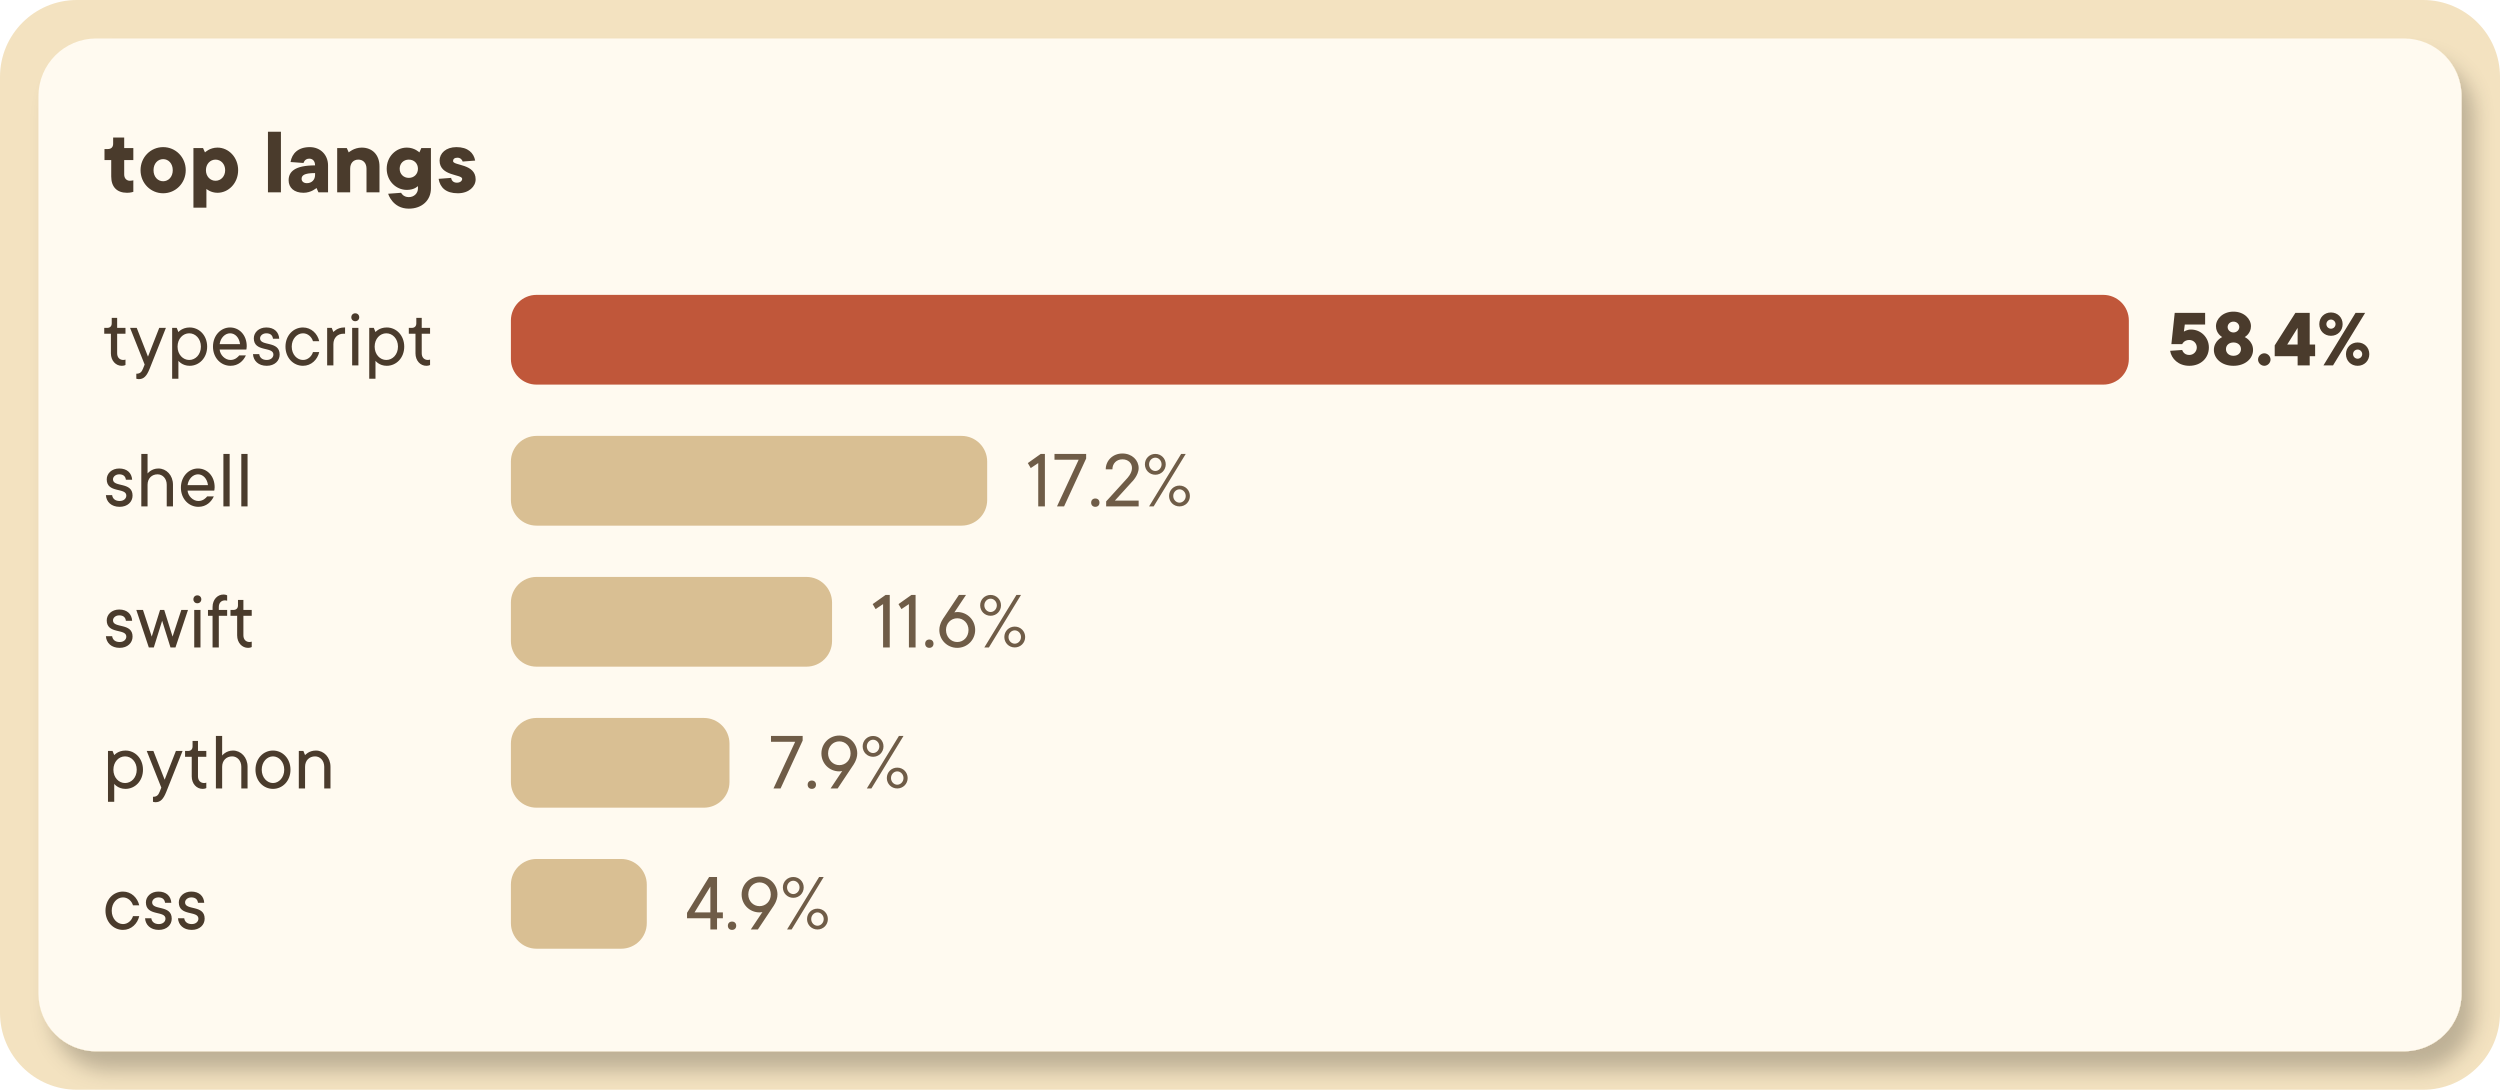
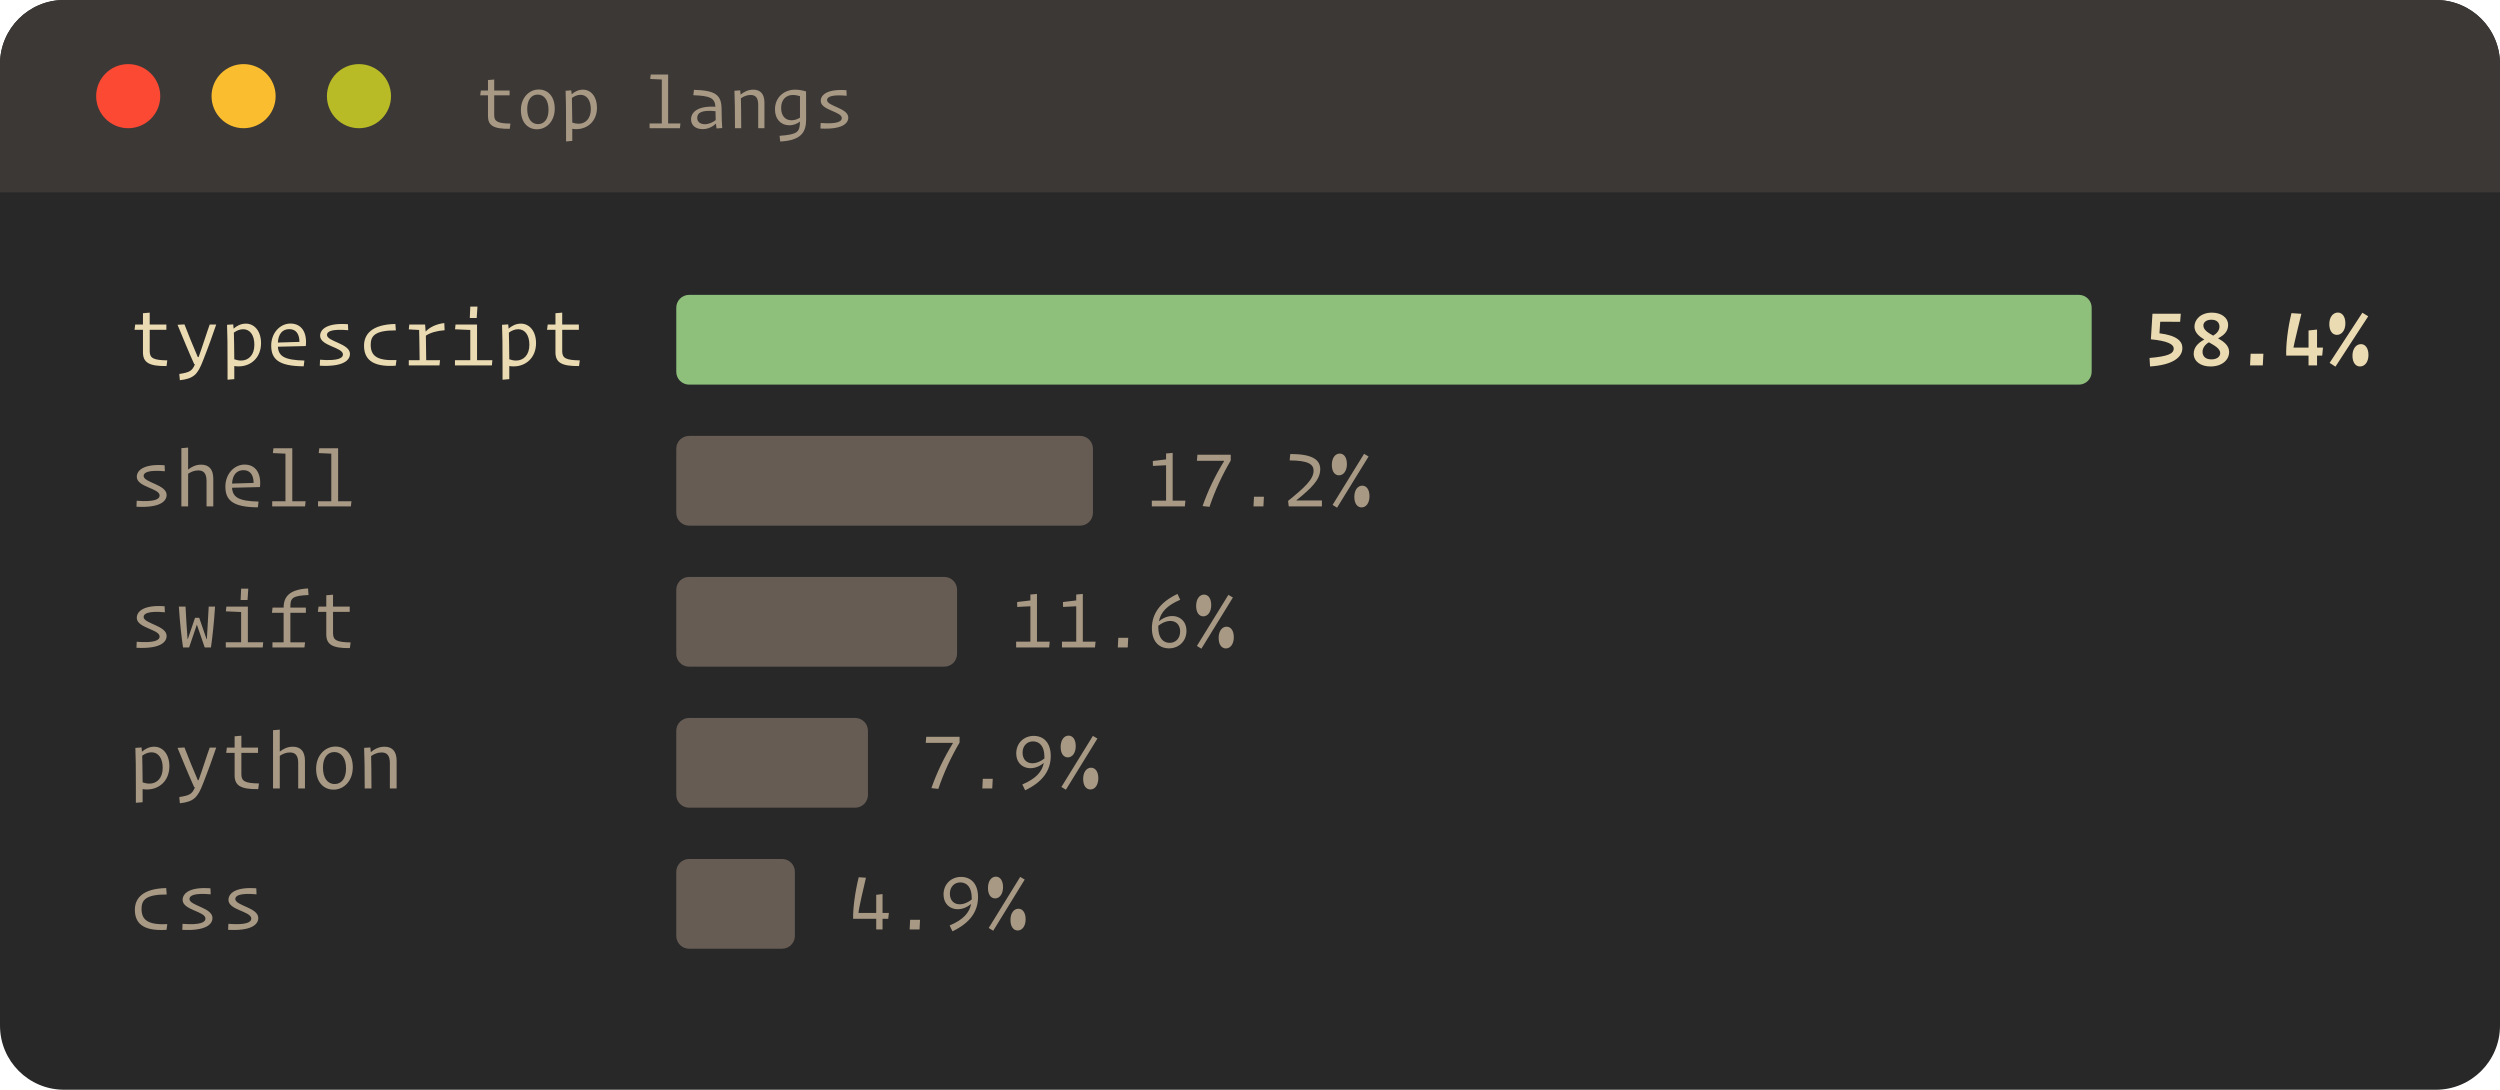
<svg xmlns="http://www.w3.org/2000/svg" class="card" viewBox="0 0 390 170" width="390" height="170" role="img" aria-label="top languages: typescript 58.4, shell 17.2, swift 11.6, python 7.9, css 4.9 percent">
-   <defs>
-     <filter id="sh" x="-5%" y="-10%" width="110%" height="130%">
-       <feDropShadow dx="2" dy="3" stdDeviation="1.6" flood-color="#000" flood-opacity="0.22" />
-     </filter>
-   </defs>
-   <rect width="390" height="170" rx="12" fill="#f3e2c0" />
-   <rect x="6" y="6" width="378" height="158" rx="9" fill="#fffaf0" filter="url(#sh)" />
-   <path fill="#4a3b2c" d="M17.35 27.525C17.35 29.175 18.25 30.075 19.825 30.075C20.395 30.075 20.8 29.925 20.8 29.925V28.125C20.8 28.125 20.575 28.2 20.275 28.2C19.75 28.2 19.375 27.825 19.375 27.225V24.975H20.8V23.1H19.375V21.45H17.65V22.425C17.65 22.95 17.35 23.25 16.825 23.25H16.3V24.975H17.35ZM21.925 26.55C21.925 28.575 23.5 30.15 25.45 30.15C27.4 30.15 28.975 28.575 28.975 26.55C28.975 24.525 27.4 22.95 25.45 22.95C23.5 22.95 21.925 24.525 21.925 26.55ZM26.95 26.55C26.95 27.6 26.275 28.275 25.45 28.275C24.625 28.275 23.95 27.6 23.95 26.55C23.95 25.5 24.625 24.825 25.45 24.825C26.275 24.825 26.95 25.5 26.95 26.55ZM33.925 23.025C32.725 23.025 31.975 23.775 31.975 23.775L31.675 23.1H30.175V32.4H32.2V29.475C32.2 29.475 32.875 30.075 33.925 30.075C35.65 30.075 37.15 28.575 37.15 26.55C37.15 24.525 35.65 23.025 33.925 23.025ZM35.125 26.55C35.125 27.525 34.45 28.2 33.625 28.2C32.8 28.2 32.125 27.525 32.125 26.55C32.125 25.575 32.8 24.9 33.625 24.9C34.45 24.9 35.125 25.575 35.125 26.55ZM43.825 20.55H41.8V30.0H43.825ZM48.325 22.95C46.525 22.95 45.55 23.925 45.325 25.275L47.35 25.425C47.35 25.425 47.5 24.75 48.25 24.75C48.775 24.75 49.15 25.125 49.15 25.8C46.0 25.8 45.025 26.775 45.025 28.125C45.025 29.25 45.85 30.075 47.35 30.075C48.55 30.075 49.375 29.325 49.375 29.325L49.675 30.0H51.175V25.8C51.175 24.15 49.975 22.95 48.325 22.95ZM47.875 28.575C47.35 28.575 47.05 28.275 47.05 27.9C47.05 27.375 47.425 27.0 49.15 27.0V27.3C49.15 28.05 48.625 28.575 47.875 28.575ZM56.425 23.025C55.225 23.025 54.4 23.775 54.4 23.775L54.1 23.1H52.6V30.0H54.625V26.325C54.625 25.425 55.15 24.9 55.9 24.9C56.65 24.9 57.175 25.425 57.175 26.325V30.0H59.2V25.95C59.2 24.15 58.075 23.025 56.425 23.025ZM63.475 23.025C61.75 23.025 60.325 24.45 60.325 26.325C60.325 28.2 61.75 29.625 63.475 29.625C64.675 29.625 65.2 29.025 65.2 29.025V29.4C65.2 30.15 64.6 30.75 63.775 30.75C62.875 30.75 62.575 30.075 62.575 30.075L60.55 30.225C60.55 30.225 61.225 32.55 63.775 32.55C65.875 32.55 67.225 31.2 67.225 29.4V23.1H65.725L65.425 23.775C65.425 23.775 64.675 23.025 63.475 23.025ZM62.35 26.325C62.35 25.5 62.95 24.9 63.775 24.9C64.6 24.9 65.2 25.5 65.2 26.325C65.2 27.15 64.6 27.75 63.775 27.75C62.95 27.75 62.35 27.15 62.35 26.325ZM68.425 27.9C68.65 29.25 69.55 30.15 71.425 30.15C73.15 30.15 74.2 29.1 74.2 27.975C74.2 25.5 70.675 25.875 70.675 25.125C70.675 24.825 70.9 24.6 71.35 24.6C71.8 24.6 72.1 24.9 72.175 25.2L74.125 25.05C73.9 23.85 73.0 22.95 71.2 22.95C69.55 22.95 68.575 23.925 68.575 25.05C68.575 27.525 72.1 27.15 72.1 27.9C72.1 28.2 71.8 28.5 71.275 28.5C70.75 28.5 70.45 28.2 70.375 27.75Z" />
+   <rect width="390" height="170" rx="10" fill="#282828" />
+   <path d="M10 0h370a10 10 0 0 1 10 10v20H0V10A10 10 0 0 1 10 0z" fill="#3c3836" />
+   <circle cx="20" cy="15" r="5" fill="#fb4934" />
+   <circle cx="38" cy="15" r="5" fill="#fabd2f" />
+   <circle cx="56" cy="15" r="5" fill="#b8bb26" />
+   <path fill="#a89984" d="M79.52 20.096 79.628 19.28C77.66 19.244 77.096 18.98 77.096 17.96V14.876H79.496V14.12H77.096V12.404L76.124 12.488V14.12H75.008L74.912 14.876H76.124V18.116C76.124 19.568 76.976 20.132 79.52 20.096ZM83.768 20.168C85.28 20.168 86.54 18.896 86.54 16.952C86.54 15.068 85.508 13.964 84.044 13.964C82.532 13.964 81.26 15.26 81.26 17.168C81.26 19.064 82.316 20.168 83.768 20.168ZM83.924 19.364C82.928 19.364 82.244 18.524 82.244 16.988C82.244 15.548 82.916 14.756 83.876 14.756C84.884 14.756 85.568 15.608 85.568 17.132C85.568 18.584 84.896 19.364 83.924 19.364ZM90.26 19.304C89.936 19.304 89.624 19.244 89.276 19.124C89.264 17.396 89.24 16.256 89.216 15.284C89.612 14.984 90.092 14.792 90.56 14.792C91.484 14.792 92.168 15.572 92.168 17.036C92.168 18.512 91.328 19.304 90.26 19.304ZM89.276 21.98V20.096C89.492 20.132 89.708 20.144 89.912 20.144C91.652 20.144 93.128 18.908 93.128 16.796C93.128 15.08 92.192 13.988 90.944 13.988C90.212 13.988 89.624 14.312 89.18 14.708L89.12 14.096L88.232 14.156C88.292 15.404 88.304 17.18 88.304 20.024V22.064ZM106.064 20.0 106.148 19.256H104.228V11.624H101.516L101.432 12.32L103.244 12.404V19.256H101.336V20.0ZM109.976 19.376C109.244 19.376 108.764 19.016 108.764 18.392C108.764 17.588 109.472 17.12 111.62 17.348C111.62 17.924 111.632 18.356 111.644 18.74C111.188 19.1 110.564 19.376 109.976 19.376ZM111.776 20.036 112.664 19.976C112.616 19.136 112.568 18.308 112.568 17.084C112.568 14.816 111.656 14.108 108.26 14.012L108.152 14.852C110.78 14.948 111.524 15.296 111.608 16.652C109.004 16.496 107.804 17.408 107.804 18.62C107.804 19.568 108.536 20.144 109.604 20.144C110.528 20.144 111.212 19.724 111.692 19.28C111.716 19.544 111.764 19.916 111.776 20.036ZM117.092 14.816C117.836 14.816 118.28 15.212 118.28 16.34V20.0H119.252V16.016C119.252 14.576 118.556 13.988 117.5 13.988C116.66 13.988 116.024 14.36 115.532 14.768L115.472 14.096L114.572 14.156C114.632 15.512 114.656 17.432 114.656 20.0H115.628C115.628 17.948 115.604 16.4 115.58 15.332C116.036 15.02 116.528 14.816 117.092 14.816ZM121.712 22.076C124.952 21.908 125.756 20.66 125.756 18.632C125.756 17.948 125.756 14.732 125.744 14.264C125.156 14.084 124.604 13.988 124.028 13.988C122.348 13.988 120.896 15.164 120.896 17.06C120.896 18.608 121.844 19.544 123.116 19.544C123.812 19.544 124.376 19.292 124.796 18.968C124.772 20.636 124.4 20.972 121.616 21.188ZM123.476 18.764C122.552 18.764 121.856 18.128 121.856 16.832C121.856 15.524 122.648 14.816 123.68 14.816C124.052 14.816 124.412 14.888 124.796 14.996C124.784 15.908 124.796 17.552 124.796 18.356C124.412 18.596 123.944 18.764 123.476 18.764ZM132.044 14.072C129.044 13.844 128.036 14.804 128.036 15.74C128.036 17.216 131.324 17.384 131.324 18.428C131.324 18.956 130.592 19.388 128.024 19.184L127.988 20.048C131.288 20.228 132.332 19.304 132.332 18.344C132.332 16.844 129.02 16.58 129.02 15.608C129.02 15.128 129.668 14.72 132.08 14.936Z" />
  <g>
-     <path fill="#4a3b2c" d="M17.43 50.435C17.43 50.89 17.17 51.15 16.715 51.15H16.26V52.06H17.3V55.115C17.3 56.285 18.08 57.065 18.99 57.065C19.38 57.065 19.575 56.935 19.575 56.935V56.09C19.575 56.09 19.445 56.155 19.25 56.155C18.665 56.155 18.275 55.765 18.275 55.115V52.06H19.575V51.15H18.275V49.59H17.43ZM22.565 56.87 22.305 57.52C22.097 58.04 21.85 58.3 21.265 58.3V59.08C21.265 59.08 21.46 59.145 21.655 59.145C22.422 59.145 22.877 58.69 23.345 57.52L25.88 51.15H24.84L23.085 55.635L21.33 51.15H20.29ZM27.7 54.075C27.7 52.84 28.545 51.995 29.52 51.995C30.495 51.995 31.34 52.84 31.34 54.075C31.34 55.31 30.495 56.155 29.52 56.155C28.545 56.155 27.7 55.31 27.7 54.075ZM27.57 51.15H26.855V59.08H27.83V56.285C27.83 56.285 28.415 57.065 29.585 57.065C31.08 57.065 32.315 55.83 32.315 54.075C32.315 52.32 31.08 51.085 29.585 51.085C28.415 51.085 27.83 51.8 27.83 51.8ZM37.32 55.44C37.125 55.7 36.67 56.155 35.955 56.155C35.11 56.155 34.33 55.375 34.265 54.53H38.425C38.425 54.53 38.49 54.335 38.49 54.01C38.49 52.255 37.32 51.085 35.89 51.085C34.46 51.085 33.225 52.32 33.225 54.075C33.225 55.83 34.46 57.065 35.955 57.065C37.19 57.065 37.97 56.285 38.36 55.44ZM35.89 51.995C36.67 51.995 37.32 52.645 37.45 53.685H34.265C34.395 52.71 35.11 51.995 35.89 51.995ZM43.625 55.31C43.625 53.1 40.57 54.075 40.57 52.775C40.57 52.385 40.96 51.995 41.545 51.995C42.195 51.995 42.52 52.32 42.585 52.84H43.56C43.495 51.8 42.78 51.085 41.545 51.085C40.375 51.085 39.595 51.865 39.595 52.775C39.595 54.985 42.65 54.01 42.65 55.31C42.65 55.765 42.26 56.155 41.61 56.155C40.895 56.155 40.505 55.765 40.44 55.245H39.465C39.53 56.285 40.31 57.065 41.61 57.065C42.845 57.065 43.625 56.285 43.625 55.31ZM47.265 51.995C48.045 51.995 48.63 52.58 48.825 53.23H49.8C49.54 52.06 48.565 51.085 47.265 51.085C45.77 51.085 44.535 52.32 44.535 54.075C44.535 55.83 45.77 57.065 47.265 57.065C48.565 57.065 49.54 56.09 49.8 54.92H48.825C48.63 55.57 48.045 56.155 47.265 56.155C46.355 56.155 45.51 55.31 45.51 54.075C45.51 52.84 46.355 51.995 47.265 51.995ZM53.83 51.085H53.7C52.595 51.085 52.01 51.8 52.01 51.8L51.75 51.15H51.035V57.0H52.01V53.685C52.01 52.71 52.66 52.06 53.57 52.06H53.83ZM55.91 51.15H54.935V57.0H55.91ZM54.805 49.499C54.805 49.85 55.065 50.11 55.416 50.11C55.78 50.11 56.04 49.85 56.04 49.499C56.04 49.135 55.78 48.875 55.416 48.875C55.065 48.875 54.805 49.135 54.805 49.499ZM58.445 54.075C58.445 52.84 59.29 51.995 60.265 51.995C61.24 51.995 62.085 52.84 62.085 54.075C62.085 55.31 61.24 56.155 60.265 56.155C59.29 56.155 58.445 55.31 58.445 54.075ZM58.315 51.15H57.6V59.08H58.575V56.285C58.575 56.285 59.16 57.065 60.33 57.065C61.825 57.065 63.06 55.83 63.06 54.075C63.06 52.32 61.825 51.085 60.33 51.085C59.16 51.085 58.575 51.8 58.575 51.8ZM64.945 50.435C64.945 50.89 64.685 51.15 64.23 51.15H63.775V52.06H64.815V55.115C64.815 56.285 65.595 57.065 66.505 57.065C66.895 57.065 67.09 56.935 67.09 56.935V56.09C67.09 56.09 66.96 56.155 66.765 56.155C66.18 56.155 65.79 55.765 65.79 55.115V52.06H67.09V51.15H65.79V49.59H64.945Z" />
-     <rect x="79.7" y="46" width="252.4" height="14" rx="4" fill="#c0573a" />
-     <path fill="#4a3b2c" d="M341.79 51.41C341.14 51.41 340.685 51.735 340.685 51.735L340.828 50.63H344.0V48.81H339.255L338.735 53.685H340.425C340.425 53.685 340.685 53.035 341.53 53.035C342.18 53.035 342.7 53.555 342.7 54.205C342.7 54.855 342.18 55.375 341.53 55.375C340.62 55.375 340.425 54.595 340.425 54.595L338.54 54.725C338.735 55.96 339.84 57.065 341.53 57.065C343.35 57.065 344.585 55.83 344.585 54.205C344.585 52.645 343.35 51.41 341.79 51.41ZM348.42 53.425C349.135 53.425 349.59 53.88 349.59 54.465C349.59 55.05 349.135 55.505 348.42 55.505C347.705 55.505 347.25 55.05 347.25 54.465C347.25 53.88 347.705 53.425 348.42 53.425ZM348.42 50.175C348.94 50.175 349.33 50.565 349.33 51.02C349.33 51.475 348.94 51.865 348.42 51.865C347.9 51.865 347.51 51.475 347.51 51.02C347.51 50.565 347.9 50.175 348.42 50.175ZM348.42 57.065C350.305 57.065 351.475 55.895 351.475 54.595C351.475 53.165 350.175 52.58 350.175 52.58C350.175 52.58 351.15 52.06 351.15 50.89C351.15 49.72 350.045 48.615 348.42 48.615C346.795 48.615 345.69 49.72 345.69 50.89C345.69 52.06 346.665 52.58 346.665 52.58C346.665 52.58 345.365 53.165 345.365 54.595C345.365 55.895 346.535 57.065 348.42 57.065ZM352.255 56.09C352.255 56.61 352.71 57.065 353.23 57.065C353.75 57.065 354.205 56.61 354.205 56.09C354.205 55.57 353.75 55.115 353.23 55.115C352.71 55.115 352.255 55.57 352.255 56.09ZM361.16 53.75H360.315V48.81H358.079L354.855 53.88V55.57H358.43V57.0H360.315V55.57H361.16ZM358.43 51.15V53.75H356.805ZM367.075 55.245C367.075 54.842 367.4 54.53 367.79 54.53C368.18 54.53 368.505 54.855 368.505 55.245C368.505 55.635 368.18 55.96 367.79 55.96C367.4 55.96 367.075 55.635 367.075 55.245ZM369.61 55.245C369.61 54.205 368.83 53.425 367.79 53.425C366.75 53.425 365.97 54.205 365.97 55.245C365.97 56.285 366.75 57.065 367.79 57.065C368.83 57.065 369.61 56.285 369.61 55.245ZM364.345 50.565C364.345 50.968 364.02 51.28 363.63 51.28C363.24 51.28 362.915 50.955 362.915 50.565C362.915 50.175 363.24 49.85 363.63 49.85C364.02 49.85 364.345 50.175 364.345 50.565ZM361.81 50.565C361.81 51.605 362.59 52.385 363.63 52.385C364.67 52.385 365.45 51.605 365.45 50.565C365.45 49.525 364.67 48.745 363.63 48.745C362.59 48.745 361.81 49.525 361.81 50.565ZM368.96 48.81H367.465L362.46 57.0H363.955Z" />
+     <path fill="#ebdbb2" d="M25.98 57.104 26.097 56.22C23.965 56.181 23.354 55.895 23.354 54.79V51.449H25.954V50.63H23.354V48.771L22.301 48.862V50.63H21.092L20.988 51.449H22.301V54.959C22.301 56.532 23.224 57.143 25.98 57.104ZM28.06 59.314C30.218 59.054 30.829 58.456 31.687 56.207C32.519 54.101 33.195 52.203 33.728 50.63H32.714C32.376 51.527 31.466 54.4 30.985 55.7H30.855C30.14 54.075 29.412 52.229 28.775 50.604L27.696 50.669C28.333 52.229 29.555 55.18 30.296 56.805L30.413 56.831C29.971 57.871 29.594 58.092 27.969 58.339ZM37.615 56.246C37.264 56.246 36.926 56.181 36.549 56.051C36.536 54.179 36.51 52.944 36.484 51.891C36.913 51.566 37.433 51.358 37.94 51.358C38.941 51.358 39.682 52.203 39.682 53.789C39.682 55.388 38.772 56.246 37.615 56.246ZM36.549 59.145V57.104C36.783 57.143 37.017 57.156 37.238 57.156C39.123 57.156 40.722 55.817 40.722 53.529C40.722 51.67 39.708 50.487 38.356 50.487C37.563 50.487 36.926 50.838 36.445 51.267L36.38 50.604L35.418 50.669C35.483 52.021 35.496 53.945 35.496 57.026V59.236ZM47.378 57.143 47.482 56.246C44.401 56.168 43.452 55.596 43.348 54.088L47.703 53.984C47.937 51.878 47.053 50.474 45.311 50.474C43.66 50.474 42.308 51.969 42.308 53.906C42.308 55.973 43.387 57.13 47.378 57.143ZM45.129 51.345C46.195 51.345 46.702 52.112 46.715 53.334C45.818 53.36 44.076 53.412 43.348 53.438C43.426 52.073 44.076 51.345 45.129 51.345ZM54.281 50.578C51.031 50.331 49.939 51.371 49.939 52.385C49.939 53.984 53.501 54.166 53.501 55.297C53.501 55.869 52.708 56.337 49.926 56.116L49.887 57.052C53.462 57.247 54.593 56.246 54.593 55.206C54.593 53.581 51.005 53.295 51.005 52.242C51.005 51.722 51.707 51.28 54.32 51.514ZM56.79 53.919C56.79 55.869 57.869 57.312 61.73 57.052L61.847 56.168C58.727 56.311 57.83 55.453 57.83 53.776C57.83 52.424 58.467 51.527 61.756 51.54L61.678 50.539C57.973 50.617 56.79 52.164 56.79 53.919ZM68.555 57.0 68.646 56.194H66.488C66.475 54.712 66.449 53.464 66.436 52.359C67.138 51.904 68.061 51.618 69.361 51.514L69.309 50.396C67.996 50.552 67.021 51.072 66.397 51.722C66.384 51.423 66.332 50.76 66.319 50.63H63.849L63.771 51.384L65.383 51.475C65.422 52.749 65.435 54.244 65.461 56.194H63.771V57.0ZM74.366 49.603 74.483 47.835H73.365L73.287 49.603ZM76.732 57.0 76.81 56.194H74.418V50.63H71.064L70.986 51.371L73.365 51.475V56.194H70.973V57.0ZM80.515 56.246C80.164 56.246 79.826 56.181 79.449 56.051C79.436 54.179 79.41 52.944 79.384 51.891C79.813 51.566 80.333 51.358 80.84 51.358C81.841 51.358 82.582 52.203 82.582 53.789C82.582 55.388 81.672 56.246 80.515 56.246ZM79.449 59.145V57.104C79.683 57.143 79.917 57.156 80.138 57.156C82.023 57.156 83.622 55.817 83.622 53.529C83.622 51.67 82.608 50.487 81.256 50.487C80.463 50.487 79.826 50.838 79.345 51.267L79.28 50.604L78.318 50.669C78.383 52.021 78.396 53.945 78.396 57.026V59.236ZM90.33 57.104 90.447 56.22C88.315 56.181 87.704 55.895 87.704 54.79V51.449H90.304V50.63H87.704V48.771L86.651 48.862V50.63H85.442L85.338 51.449H86.651V54.959C86.651 56.532 87.574 57.143 90.33 57.104Z" />
+     <rect x="105.5" y="46" width="220.8" height="14" rx="2" fill="#8ec07c" />
+     <path fill="#ebdbb2" d="M340.451 54.283C340.451 53.243 339.619 52.333 336.876 51.995L336.993 50.188L340.1 50.201L340.204 48.94H335.784L335.537 52.931C338.176 53.191 339.099 53.711 339.099 54.374C339.099 55.193 338.163 55.596 335.329 55.843L335.407 57.169C338.93 56.935 340.451 55.765 340.451 54.283ZM344.832 57.169C346.626 57.169 347.744 56.168 347.744 54.907C347.744 53.906 346.925 53.295 346.015 52.775C347.003 52.281 347.588 51.644 347.588 50.695C347.588 49.525 346.483 48.771 345.066 48.771C343.298 48.771 342.336 49.863 342.336 50.942C342.336 51.852 343.038 52.463 343.87 52.97C342.843 53.516 342.219 54.231 342.219 55.18C342.219 56.389 343.324 57.169 344.832 57.169ZM343.727 50.773C343.727 50.305 344.143 49.876 344.975 49.876C345.833 49.876 346.236 50.331 346.236 50.968C346.236 51.501 345.872 51.995 345.261 52.359C344.442 51.904 343.727 51.462 343.727 50.773ZM344.988 56.064C344.039 56.064 343.597 55.57 343.597 54.881C343.597 54.296 343.961 53.776 344.585 53.399C345.508 53.919 346.353 54.387 346.353 55.089C346.353 55.648 345.82 56.064 344.988 56.064ZM352.996 57.0 353.087 55.18H351.098L351.007 57.0ZM362.265 55.479 362.382 54.231H361.459V51.41L360.133 51.553V54.231H357.78C357.806 53.867 358.872 49.564 359.015 48.953L357.468 48.849C356.883 51.215 356.597 53.802 356.649 55.479H360.133V57.0H361.459V55.479ZM363.37 50.565C363.37 51.618 363.864 52.242 364.553 52.242C365.294 52.242 365.879 51.553 365.879 50.448C365.879 49.382 365.385 48.758 364.709 48.758C363.955 48.758 363.37 49.46 363.37 50.565ZM364.332 57.195 369.441 49.343 368.531 48.784 363.422 56.61ZM369.48 55.375C369.48 54.309 368.986 53.685 368.31 53.685C367.569 53.685 366.984 54.387 366.984 55.492C366.984 56.545 367.478 57.169 368.154 57.169C368.908 57.169 369.48 56.48 369.48 55.375Z" />
  </g>
  <g>
-     <path fill="#4a3b2c" d="M20.68 77.31C20.68 75.1 17.625 76.075 17.625 74.775C17.625 74.385 18.015 73.995 18.6 73.995C19.25 73.995 19.575 74.32 19.64 74.84H20.615C20.55 73.8 19.835 73.085 18.6 73.085C17.43 73.085 16.65 73.865 16.65 74.775C16.65 76.985 19.705 76.01 19.705 77.31C19.705 77.765 19.315 78.155 18.665 78.155C17.95 78.155 17.56 77.765 17.495 77.245H16.52C16.585 78.285 17.365 79.065 18.665 79.065C19.9 79.065 20.68 78.285 20.68 77.31ZM24.71 73.085C23.605 73.085 23.02 73.865 23.02 73.865V70.81H22.045V79.0H23.02V75.62C23.02 74.645 23.67 73.995 24.58 73.995C25.36 73.995 26.01 74.645 26.01 75.62V79.0H26.985V75.62C26.985 74.125 25.945 73.085 24.71 73.085ZM32.315 77.44C32.12 77.7 31.665 78.155 30.95 78.155C30.105 78.155 29.325 77.375 29.26 76.53H33.42C33.42 76.53 33.485 76.335 33.485 76.01C33.485 74.255 32.315 73.085 30.885 73.085C29.455 73.085 28.22 74.32 28.22 76.075C28.22 77.83 29.455 79.065 30.95 79.065C32.185 79.065 32.965 78.285 33.355 77.44ZM30.885 73.995C31.665 73.995 32.315 74.645 32.445 75.685H29.26C29.39 74.71 30.105 73.995 30.885 73.995ZM35.825 70.81H34.85V79.0H35.825ZM38.62 70.81H37.645V79.0H38.62Z" />
-     <rect x="79.7" y="68" width="74.3" height="14" rx="4" fill="#d9bf93" />
-     <path fill="#6f5c47" d="M162.355 70.81 160.34 72.24 160.795 73.02 161.965 72.24V79.0H163.005V70.81ZM164.5 70.81V71.72H168.27L164.89 79.0H165.995L169.44 71.525V70.81ZM170.22 78.415C170.22 78.805 170.48 79.065 170.87 79.065C171.26 79.065 171.52 78.805 171.52 78.415C171.52 78.025 171.26 77.765 170.87 77.765C170.48 77.765 170.22 78.025 170.22 78.415ZM173.925 78.09 176.525 75.23C176.525 75.23 177.63 74.19 177.63 73.02C177.63 71.785 176.59 70.745 175.095 70.745C173.6 70.745 172.495 71.85 172.495 73.215H173.535C173.535 72.305 174.185 71.655 175.095 71.655C176.005 71.655 176.59 72.24 176.59 73.02C176.59 73.865 175.81 74.645 175.81 74.645L172.56 78.22V79.0H177.63V78.09ZM179.97 79.0 184.975 70.81H184.26L179.255 79.0ZM179.255 72.435C179.255 71.85 179.71 71.395 180.23 71.395C180.75 71.395 181.205 71.85 181.205 72.435C181.205 73.02 180.75 73.475 180.23 73.475C179.71 73.475 179.255 73.02 179.255 72.435ZM181.855 72.435C181.855 71.525 181.14 70.81 180.23 70.81C179.32 70.81 178.605 71.525 178.605 72.435C178.605 73.345 179.32 74.06 180.23 74.06C181.14 74.06 181.855 73.345 181.855 72.435ZM183.025 77.375C183.025 76.79 183.48 76.335 184 76.335C184.52 76.335 184.975 76.79 184.975 77.375C184.975 77.96 184.52 78.415 184 78.415C183.48 78.415 183.025 77.96 183.025 77.375ZM185.625 77.375C185.625 76.465 184.91 75.75 184 75.75C183.09 75.75 182.375 76.465 182.375 77.375C182.375 78.285 183.09 79.0 184 79.0C184.91 79.0 185.625 78.285 185.625 77.375Z" />
+     <path fill="#a89984" d="M25.681 72.578C22.431 72.331 21.339 73.371 21.339 74.385C21.339 75.984 24.901 76.166 24.901 77.297C24.901 77.869 24.108 78.337 21.326 78.116L21.287 79.052C24.862 79.247 25.993 78.246 25.993 77.206C25.993 75.581 22.405 75.295 22.405 74.242C22.405 73.722 23.107 73.28 25.72 73.514ZM30.933 73.384C31.739 73.384 32.22 73.813 32.22 75.035V79.0H33.273V74.684C33.273 73.124 32.519 72.487 31.375 72.487C30.53 72.487 29.867 72.838 29.347 73.254V69.822L28.294 69.913V79.0H29.347V73.904C29.828 73.592 30.335 73.384 30.933 73.384ZM40.228 79.143 40.332 78.246C37.251 78.168 36.302 77.596 36.198 76.088L40.553 75.984C40.787 73.878 39.903 72.474 38.161 72.474C36.51 72.474 35.158 73.969 35.158 75.906C35.158 77.973 36.237 79.13 40.228 79.143ZM37.979 73.345C39.045 73.345 39.552 74.112 39.565 75.334C38.668 75.36 36.926 75.412 36.198 75.438C36.276 74.073 36.926 73.345 37.979 73.345ZM47.586 79.0 47.677 78.194H45.597V69.926H42.659L42.568 70.68L44.531 70.771V78.194H42.464V79.0ZM54.736 79.0 54.827 78.194H52.747V69.926H49.809L49.718 70.68L51.681 70.771V78.194H49.614V79.0Z" />
+     <rect x="105.5" y="68" width="65.0" height="14" rx="2" fill="#665c54" />
+     <path fill="#a89984" d="M184.833 79.0 184.924 78.103H182.935V70.654L181.908 70.745V71.668L179.841 71.915L179.854 72.682L181.908 72.578V78.103H179.685V79.0ZM188.681 79.065C189.5 76.634 190.618 74.177 191.996 71.837V70.94H186.796L186.718 71.889H190.917L190.956 71.941C189.552 74.216 188.421 76.582 187.602 78.948ZM197.092 79.0 197.17 77.492H195.623L195.545 79.0ZM206.218 79.0V78.077H202.201C204.593 76.14 205.958 74.84 205.958 73.189C205.958 71.85 204.918 70.797 201.278 70.836L201.187 71.824C204.112 71.837 204.918 72.435 204.918 73.436C204.918 74.762 203.527 76.049 200.94 78.142L201.044 79.0ZM207.765 72.526C207.765 73.553 208.22 74.151 208.883 74.151C209.572 74.151 210.118 73.475 210.118 72.396C210.118 71.369 209.663 70.758 209 70.758C208.298 70.758 207.765 71.434 207.765 72.526ZM208.584 79.195 213.498 71.213 212.796 70.797 207.882 78.766ZM213.641 77.401C213.641 76.374 213.173 75.763 212.51 75.763C211.821 75.763 211.275 76.426 211.275 77.518C211.275 78.558 211.743 79.156 212.406 79.156C213.108 79.156 213.641 78.48 213.641 77.401Z" />
  </g>
  <g>
-     <path fill="#4a3b2c" d="M20.68 99.31C20.68 97.1 17.625 98.075 17.625 96.775C17.625 96.385 18.015 95.995 18.6 95.995C19.25 95.995 19.575 96.32 19.64 96.84H20.615C20.55 95.8 19.835 95.085 18.6 95.085C17.43 95.085 16.65 95.865 16.65 96.775C16.65 98.985 19.705 98.01 19.705 99.31C19.705 99.765 19.315 100.155 18.665 100.155C17.95 100.155 17.56 99.765 17.495 99.245H16.52C16.585 100.285 17.365 101.065 18.665 101.065C19.9 101.065 20.68 100.285 20.68 99.31ZM25.295 96.84 26.595 101.0H27.375L29.325 95.15H28.285L26.92 99.31L25.62 95.15H24.97L23.67 99.31L22.305 95.15H21.265L23.215 101.0H23.995ZM31.275 95.15H30.3V101.0H31.275ZM30.17 93.499C30.17 93.85 30.43 94.11 30.781 94.11C31.145 94.11 31.405 93.85 31.405 93.499C31.405 93.135 31.145 92.875 30.781 92.875C30.43 92.875 30.17 93.135 30.17 93.499ZM35.435 95.15H34.135V94.695C34.135 94.045 34.525 93.655 35.11 93.655C35.305 93.655 35.435 93.72 35.435 93.72V92.875C35.435 92.875 35.24 92.745 34.85 92.745C33.94 92.745 33.16 93.525 33.16 94.695V95.15H32.445V96.06H33.16V101.0H34.135V96.06H35.435ZM37.125 94.435C37.125 94.89 36.865 95.15 36.41 95.15H35.955V96.06H36.995V99.115C36.995 100.285 37.775 101.065 38.685 101.065C39.075 101.065 39.27 100.935 39.27 100.935V100.09C39.27 100.09 39.14 100.155 38.945 100.155C38.36 100.155 37.97 99.765 37.97 99.115V96.06H39.27V95.15H37.97V93.59H37.125Z" />
-     <rect x="79.7" y="90" width="50.1" height="14" rx="4" fill="#d9bf93" />
-     <path fill="#6f5c47" d="M138.151 92.81 136.136 94.24 136.591 95.02 137.761 94.24V101.0H138.801V92.81ZM142.181 92.81 140.166 94.24 140.621 95.02 141.791 94.24V101.0H142.831V92.81ZM144.326 100.415C144.326 100.805 144.586 101.065 144.976 101.065C145.366 101.065 145.626 100.805 145.626 100.415C145.626 100.025 145.366 99.765 144.976 99.765C144.586 99.765 144.326 100.025 144.326 100.415ZM149.331 101.065C150.891 101.065 152.126 99.83 152.126 98.27C152.126 96.71 150.891 95.475 149.331 95.475C149.071 95.475 148.876 95.54 148.876 95.54L150.696 92.81H149.591L147.251 96.32C147.251 96.32 146.536 97.23 146.536 98.27C146.536 99.83 147.771 101.065 149.331 101.065ZM147.576 98.27C147.576 97.23 148.356 96.45 149.331 96.45C150.306 96.45 151.086 97.23 151.086 98.27C151.086 99.375 150.306 100.155 149.331 100.155C148.356 100.155 147.576 99.362 147.576 98.27ZM154.271 101.0 159.276 92.81H158.561L153.556 101.0ZM153.556 94.435C153.556 93.85 154.011 93.395 154.531 93.395C155.051 93.395 155.506 93.85 155.506 94.435C155.506 95.02 155.051 95.475 154.531 95.475C154.011 95.475 153.556 95.02 153.556 94.435ZM156.156 94.435C156.156 93.525 155.441 92.81 154.531 92.81C153.621 92.81 152.906 93.525 152.906 94.435C152.906 95.345 153.621 96.06 154.531 96.06C155.441 96.06 156.156 95.345 156.156 94.435ZM157.326 99.375C157.326 98.79 157.781 98.335 158.301 98.335C158.821 98.335 159.276 98.79 159.276 99.375C159.276 99.96 158.821 100.415 158.301 100.415C157.781 100.415 157.326 99.96 157.326 99.375ZM159.926 99.375C159.926 98.465 159.211 97.75 158.301 97.75C157.391 97.75 156.676 98.465 156.676 99.375C156.676 100.285 157.391 101.0 158.301 101.0C159.211 101.0 159.926 100.285 159.926 99.375Z" />
+     <path fill="#a89984" d="M25.681 94.578C22.431 94.331 21.339 95.371 21.339 96.385C21.339 97.984 24.901 98.166 24.901 99.297C24.901 99.869 24.108 100.337 21.326 100.116L21.287 101.052C24.862 101.247 25.993 100.246 25.993 99.206C25.993 97.581 22.405 97.295 22.405 96.242C22.405 95.722 23.107 95.28 25.72 95.514ZM31.934 101.0H32.909C33.13 99.492 33.403 97.022 33.546 94.63H32.558C32.467 96.45 32.376 97.984 32.272 99.7H32.22C32.09 99.284 31.18 96.697 31.076 96.372H30.426C30.335 96.684 29.438 99.271 29.308 99.674H29.256C29.126 97.958 29.035 96.437 28.944 94.63H27.904C28.047 97.022 28.32 99.492 28.554 101.0H29.503L30.712 97.438ZM38.616 93.603 38.733 91.835H37.615L37.537 93.603ZM40.982 101.0 41.06 100.194H38.668V94.63H35.314L35.236 95.371L37.615 95.475V100.194H35.223V101.0ZM47.586 100.207H45.298V95.592H47.716V94.786H45.298V94.63C45.298 93.278 45.623 92.94 48.132 92.823L48.054 91.796C45.129 91.952 44.245 93.109 44.245 94.786H42.516L42.425 95.592H44.245V100.207H42.503V101.0H47.495ZM54.58 101.104 54.697 100.22C52.565 100.181 51.954 99.895 51.954 98.79V95.449H54.554V94.63H51.954V92.771L50.901 92.862V94.63H49.692L49.588 95.449H50.901V98.959C50.901 100.532 51.824 101.143 54.58 101.104Z" />
+     <rect x="105.5" y="90" width="43.8" height="14" rx="2" fill="#665c54" />
+     <path fill="#a89984" d="M163.666 101.0 163.757 100.103H161.768V92.654L160.741 92.745V93.668L158.674 93.915L158.687 94.682L160.741 94.578V100.103H158.518V101.0ZM170.816 101.0 170.907 100.103H168.918V92.654L167.891 92.745V93.668L165.824 93.915L165.837 94.682L167.891 94.578V100.103H165.668V101.0ZM175.925 101.0 176.003 99.492H174.456L174.378 101.0ZM182.373 101.143C183.829 101.143 185.09 100.09 185.09 98.4C185.09 96.112 182.607 95.358 180.787 96.931C181.06 95.553 181.996 94.461 184.115 93.564L183.686 92.654C180.943 93.954 179.695 95.761 179.695 98.01C179.695 100.051 180.787 101.143 182.373 101.143ZM182.464 100.285C181.45 100.285 180.696 99.518 180.696 97.893C180.696 97.802 180.696 97.711 180.696 97.62C182.334 96.32 184.102 96.762 184.102 98.517C184.102 99.622 183.374 100.285 182.464 100.285ZM186.598 94.526C186.598 95.553 187.053 96.151 187.716 96.151C188.405 96.151 188.951 95.475 188.951 94.396C188.951 93.369 188.496 92.758 187.833 92.758C187.131 92.758 186.598 93.434 186.598 94.526ZM187.417 101.195 192.331 93.213 191.629 92.797 186.715 100.766ZM192.474 99.401C192.474 98.374 192.006 97.763 191.343 97.763C190.654 97.763 190.108 98.426 190.108 99.518C190.108 100.558 190.576 101.156 191.239 101.156C191.941 101.156 192.474 100.48 192.474 99.401Z" />
  </g>
  <g>
-     <path fill="#4a3b2c" d="M17.69 120.075C17.69 118.84 18.535 117.995 19.51 117.995C20.485 117.995 21.33 118.84 21.33 120.075C21.33 121.31 20.485 122.155 19.51 122.155C18.535 122.155 17.69 121.31 17.69 120.075ZM17.56 117.15H16.845V125.08H17.82V122.285C17.82 122.285 18.405 123.065 19.575 123.065C21.07 123.065 22.305 121.83 22.305 120.075C22.305 118.32 21.07 117.085 19.575 117.085C18.405 117.085 17.82 117.8 17.82 117.8ZM25.165 122.87 24.905 123.52C24.697 124.04 24.45 124.3 23.865 124.3V125.08C23.865 125.08 24.06 125.145 24.255 125.145C25.022 125.145 25.477 124.69 25.945 123.52L28.48 117.15H27.44L25.685 121.635L23.93 117.15H22.89ZM30.04 116.435C30.04 116.89 29.78 117.15 29.325 117.15H28.87V118.06H29.91V121.115C29.91 122.285 30.69 123.065 31.6 123.065C31.99 123.065 32.185 122.935 32.185 122.935V122.09C32.185 122.09 32.055 122.155 31.86 122.155C31.275 122.155 30.885 121.765 30.885 121.115V118.06H32.185V117.15H30.885V115.59H30.04ZM36.345 117.085C35.24 117.085 34.655 117.865 34.655 117.865V114.81H33.68V123.0H34.655V119.62C34.655 118.645 35.305 117.995 36.215 117.995C36.995 117.995 37.645 118.645 37.645 119.62V123.0H38.62V119.62C38.62 118.125 37.58 117.085 36.345 117.085ZM40.83 120.075C40.83 118.84 41.675 117.995 42.585 117.995C43.495 117.995 44.34 118.84 44.34 120.075C44.34 121.31 43.495 122.155 42.585 122.155C41.675 122.155 40.83 121.31 40.83 120.075ZM45.315 120.075C45.315 118.32 44.08 117.085 42.585 117.085C41.09 117.085 39.855 118.32 39.855 120.075C39.855 121.83 41.09 123.065 42.585 123.065C44.08 123.065 45.315 121.83 45.315 120.075ZM49.28 117.085C48.175 117.085 47.59 117.8 47.59 117.8L47.33 117.15H46.615V123.0H47.59V119.62C47.59 118.645 48.24 117.995 49.15 117.995C49.93 117.995 50.58 118.645 50.58 119.62V123.0H51.555V119.62C51.555 118.125 50.515 117.085 49.28 117.085Z" />
-     <rect x="79.7" y="112" width="34.1" height="14" rx="4" fill="#d9bf93" />
-     <path fill="#6f5c47" d="M120.275 114.81V115.72H124.045L120.665 123.0H121.77L125.215 115.525V114.81ZM125.995 122.415C125.995 122.805 126.255 123.065 126.645 123.065C127.035 123.065 127.295 122.805 127.295 122.415C127.295 122.025 127.035 121.765 126.645 121.765C126.255 121.765 125.995 122.025 125.995 122.415ZM130.935 114.745C129.375 114.745 128.14 115.98 128.14 117.54C128.14 119.1 129.375 120.335 130.935 120.335C131.195 120.335 131.39 120.27 131.39 120.27L129.57 123.0H130.675L133.015 119.49C133.015 119.49 133.73 118.58 133.73 117.54C133.73 115.98 132.495 114.745 130.935 114.745ZM132.69 117.54C132.69 118.58 131.91 119.36 130.935 119.36C129.96 119.36 129.18 118.58 129.18 117.54C129.18 116.435 129.96 115.655 130.935 115.655C131.91 115.655 132.69 116.448 132.69 117.54ZM135.94 123.0 140.945 114.81H140.23L135.225 123.0ZM135.225 116.435C135.225 115.85 135.68 115.395 136.2 115.395C136.72 115.395 137.175 115.85 137.175 116.435C137.175 117.02 136.72 117.475 136.2 117.475C135.68 117.475 135.225 117.02 135.225 116.435ZM137.825 116.435C137.825 115.525 137.11 114.81 136.2 114.81C135.29 114.81 134.575 115.525 134.575 116.435C134.575 117.345 135.29 118.06 136.2 118.06C137.11 118.06 137.825 117.345 137.825 116.435ZM138.995 121.375C138.995 120.79 139.45 120.335 139.97 120.335C140.49 120.335 140.945 120.79 140.945 121.375C140.945 121.96 140.49 122.415 139.97 122.415C139.45 122.415 138.995 121.96 138.995 121.375ZM141.595 121.375C141.595 120.465 140.88 119.75 139.97 119.75C139.06 119.75 138.345 120.465 138.345 121.375C138.345 122.285 139.06 123.0 139.97 123.0C140.88 123.0 141.595 122.285 141.595 121.375Z" />
+     <path fill="#a89984" d="M23.315 122.246C22.964 122.246 22.626 122.181 22.249 122.051C22.236 120.179 22.21 118.944 22.184 117.891C22.613 117.566 23.133 117.358 23.64 117.358C24.641 117.358 25.382 118.203 25.382 119.789C25.382 121.388 24.472 122.246 23.315 122.246ZM22.249 125.145V123.104C22.483 123.143 22.717 123.156 22.938 123.156C24.823 123.156 26.422 121.817 26.422 119.529C26.422 117.67 25.408 116.487 24.056 116.487C23.263 116.487 22.626 116.838 22.145 117.267L22.08 116.604L21.118 116.669C21.183 118.021 21.196 119.945 21.196 123.026V125.236ZM28.06 125.314C30.218 125.054 30.829 124.456 31.687 122.207C32.519 120.101 33.195 118.203 33.728 116.63H32.714C32.376 117.527 31.466 120.4 30.985 121.7H30.855C30.14 120.075 29.412 118.229 28.775 116.604L27.696 116.669C28.333 118.229 29.555 121.18 30.296 122.805L30.413 122.831C29.971 123.871 29.594 124.092 27.969 124.339ZM40.28 123.104 40.397 122.22C38.265 122.181 37.654 121.895 37.654 120.79V117.449H40.254V116.63H37.654V114.771L36.601 114.862V116.63H35.392L35.288 117.449H36.601V120.959C36.601 122.532 37.524 123.143 40.28 123.104ZM45.233 117.384C46.039 117.384 46.52 117.813 46.52 119.035V123.0H47.573V118.684C47.573 117.124 46.819 116.487 45.675 116.487C44.83 116.487 44.167 116.838 43.647 117.254V113.822L42.594 113.913V123.0H43.647V117.904C44.128 117.592 44.635 117.384 45.233 117.384ZM52.032 123.182C53.67 123.182 55.035 121.804 55.035 119.698C55.035 117.657 53.917 116.461 52.331 116.461C50.693 116.461 49.315 117.865 49.315 119.932C49.315 121.986 50.459 123.182 52.032 123.182ZM52.201 122.311C51.122 122.311 50.381 121.401 50.381 119.737C50.381 118.177 51.109 117.319 52.149 117.319C53.241 117.319 53.982 118.242 53.982 119.893C53.982 121.466 53.254 122.311 52.201 122.311ZM59.533 117.384C60.339 117.384 60.82 117.813 60.82 119.035V123.0H61.873V118.684C61.873 117.124 61.119 116.487 59.975 116.487C59.065 116.487 58.376 116.89 57.843 117.332L57.778 116.604L56.803 116.669C56.868 118.138 56.894 120.218 56.894 123.0H57.947C57.947 120.777 57.921 119.1 57.895 117.943C58.389 117.605 58.922 117.384 59.533 117.384Z" />
+     <rect x="105.5" y="112" width="29.9" height="14" rx="2" fill="#665c54" />
+     <path fill="#a89984" d="M146.378 123.065C147.197 120.634 148.315 118.177 149.693 115.837V114.94H144.493L144.415 115.889H148.614L148.653 115.941C147.249 118.216 146.118 120.582 145.299 122.948ZM154.789 123.0 154.867 121.492H153.32L153.242 123.0ZM159.924 123.286C162.667 121.986 163.915 120.179 163.915 117.93C163.915 115.876 162.823 114.797 161.25 114.797C159.807 114.797 158.533 115.85 158.533 117.54C158.533 119.828 161.003 120.582 162.836 119.009C162.563 120.387 161.627 121.466 159.482 122.376ZM159.521 117.41C159.521 116.318 160.249 115.655 161.146 115.655C162.173 115.655 162.927 116.422 162.927 118.047C162.927 118.138 162.927 118.229 162.927 118.32C161.289 119.62 159.521 119.178 159.521 117.41ZM165.462 116.526C165.462 117.553 165.917 118.151 166.58 118.151C167.269 118.151 167.815 117.475 167.815 116.396C167.815 115.369 167.36 114.758 166.697 114.758C165.995 114.758 165.462 115.434 165.462 116.526ZM166.281 123.195 171.195 115.213 170.493 114.797 165.579 122.766ZM171.338 121.401C171.338 120.374 170.87 119.763 170.207 119.763C169.518 119.763 168.972 120.426 168.972 121.518C168.972 122.558 169.44 123.156 170.103 123.156C170.805 123.156 171.338 122.48 171.338 121.401Z" />
  </g>
  <g>
-     <path fill="#4a3b2c" d="M19.185 139.995C19.965 139.995 20.55 140.58 20.745 141.23H21.72C21.46 140.06 20.485 139.085 19.185 139.085C17.69 139.085 16.455 140.32 16.455 142.075C16.455 143.83 17.69 145.065 19.185 145.065C20.485 145.065 21.46 144.09 21.72 142.92H20.745C20.55 143.57 19.965 144.155 19.185 144.155C18.275 144.155 17.43 143.31 17.43 142.075C17.43 140.84 18.275 139.995 19.185 139.995ZM26.79 143.31C26.79 141.1 23.735 142.075 23.735 140.775C23.735 140.385 24.125 139.995 24.71 139.995C25.36 139.995 25.685 140.32 25.75 140.84H26.725C26.66 139.8 25.945 139.085 24.71 139.085C23.54 139.085 22.76 139.865 22.76 140.775C22.76 142.985 25.815 142.01 25.815 143.31C25.815 143.765 25.425 144.155 24.775 144.155C24.06 144.155 23.67 143.765 23.605 143.245H22.63C22.695 144.285 23.475 145.065 24.775 145.065C26.01 145.065 26.79 144.285 26.79 143.31ZM31.925 143.31C31.925 141.1 28.87 142.075 28.87 140.775C28.87 140.385 29.26 139.995 29.845 139.995C30.495 139.995 30.82 140.32 30.885 140.84H31.86C31.795 139.8 31.08 139.085 29.845 139.085C28.675 139.085 27.895 139.865 27.895 140.775C27.895 142.985 30.95 142.01 30.95 143.31C30.95 143.765 30.56 144.155 29.91 144.155C29.195 144.155 28.805 143.765 28.74 143.245H27.765C27.83 144.285 28.61 145.065 29.91 145.065C31.145 145.065 31.925 144.285 31.925 143.31Z" />
-     <rect x="79.7" y="134" width="21.2" height="14" rx="4" fill="#d9bf93" />
-     <path fill="#6f5c47" d="M112.768 142.335H111.858V136.81H110.623L107.178 142.4V143.245H110.818V145.0H111.858V143.245H112.768ZM108.348 142.335 110.818 138.305V142.335ZM113.548 144.415C113.548 144.805 113.808 145.065 114.198 145.065C114.588 145.065 114.848 144.805 114.848 144.415C114.848 144.025 114.588 143.765 114.198 143.765C113.808 143.765 113.548 144.025 113.548 144.415ZM118.488 136.745C116.928 136.745 115.693 137.98 115.693 139.54C115.693 141.1 116.928 142.335 118.488 142.335C118.748 142.335 118.943 142.27 118.943 142.27L117.123 145.0H118.228L120.568 141.49C120.568 141.49 121.283 140.58 121.283 139.54C121.283 137.98 120.048 136.745 118.488 136.745ZM120.243 139.54C120.243 140.58 119.463 141.36 118.488 141.36C117.513 141.36 116.733 140.58 116.733 139.54C116.733 138.435 117.513 137.655 118.488 137.655C119.463 137.655 120.243 138.448 120.243 139.54ZM123.493 145.0 128.498 136.81H127.783L122.778 145.0ZM122.778 138.435C122.778 137.85 123.233 137.395 123.753 137.395C124.273 137.395 124.728 137.85 124.728 138.435C124.728 139.02 124.273 139.475 123.753 139.475C123.233 139.475 122.778 139.02 122.778 138.435ZM125.378 138.435C125.378 137.525 124.663 136.81 123.753 136.81C122.843 136.81 122.128 137.525 122.128 138.435C122.128 139.345 122.843 140.06 123.753 140.06C124.663 140.06 125.378 139.345 125.378 138.435ZM126.548 143.375C126.548 142.79 127.003 142.335 127.523 142.335C128.043 142.335 128.498 142.79 128.498 143.375C128.498 143.96 128.043 144.415 127.523 144.415C127.003 144.415 126.548 143.96 126.548 143.375ZM129.148 143.375C129.148 142.465 128.433 141.75 127.523 141.75C126.613 141.75 125.898 142.465 125.898 143.375C125.898 144.285 126.613 145.0 127.523 145.0C128.433 145.0 129.148 144.285 129.148 143.375Z" />
+     <path fill="#a89984" d="M21.04 141.919C21.04 143.869 22.119 145.312 25.98 145.052L26.097 144.168C22.977 144.311 22.08 143.453 22.08 141.776C22.08 140.424 22.717 139.527 26.006 139.54L25.928 138.539C22.223 138.617 21.04 140.164 21.04 141.919ZM32.831 138.578C29.581 138.331 28.489 139.371 28.489 140.385C28.489 141.984 32.051 142.166 32.051 143.297C32.051 143.869 31.258 144.337 28.476 144.116L28.437 145.052C32.012 145.247 33.143 144.246 33.143 143.206C33.143 141.581 29.555 141.295 29.555 140.242C29.555 139.722 30.257 139.28 32.87 139.514ZM39.981 138.578C36.731 138.331 35.639 139.371 35.639 140.385C35.639 141.984 39.201 142.166 39.201 143.297C39.201 143.869 38.408 144.337 35.626 144.116L35.587 145.052C39.162 145.247 40.293 144.246 40.293 143.206C40.293 141.581 36.705 141.295 36.705 140.242C36.705 139.722 37.407 139.28 40.02 139.514Z" />
+     <rect x="105.5" y="134" width="18.5" height="14" rx="2" fill="#665c54" />
+     <path fill="#a89984" d="M138.561 143.336 138.665 142.413H137.677V139.475L136.689 139.592V142.413H133.92C133.972 141.672 134.804 138.123 135.09 136.927L133.959 136.849C133.361 139.254 133.049 141.789 133.088 143.336H136.689V145.0H137.677V143.336ZM143.449 145.0 143.527 143.492H141.98L141.902 145.0ZM148.584 145.286C151.327 143.986 152.575 142.179 152.575 139.93C152.575 137.876 151.483 136.797 149.91 136.797C148.467 136.797 147.193 137.85 147.193 139.54C147.193 141.828 149.663 142.582 151.496 141.009C151.223 142.387 150.287 143.466 148.142 144.376ZM148.181 139.41C148.181 138.318 148.909 137.655 149.806 137.655C150.833 137.655 151.587 138.422 151.587 140.047C151.587 140.138 151.587 140.229 151.587 140.32C149.949 141.62 148.181 141.178 148.181 139.41ZM154.122 138.526C154.122 139.553 154.577 140.151 155.24 140.151C155.929 140.151 156.475 139.475 156.475 138.396C156.475 137.369 156.02 136.758 155.357 136.758C154.655 136.758 154.122 137.434 154.122 138.526ZM154.941 145.195 159.855 137.213 159.153 136.797 154.239 144.766ZM159.998 143.401C159.998 142.374 159.53 141.763 158.867 141.763C158.178 141.763 157.632 142.426 157.632 143.518C157.632 144.558 158.1 145.156 158.763 145.156C159.465 145.156 159.998 144.48 159.998 143.401Z" />
  </g>
</svg>
